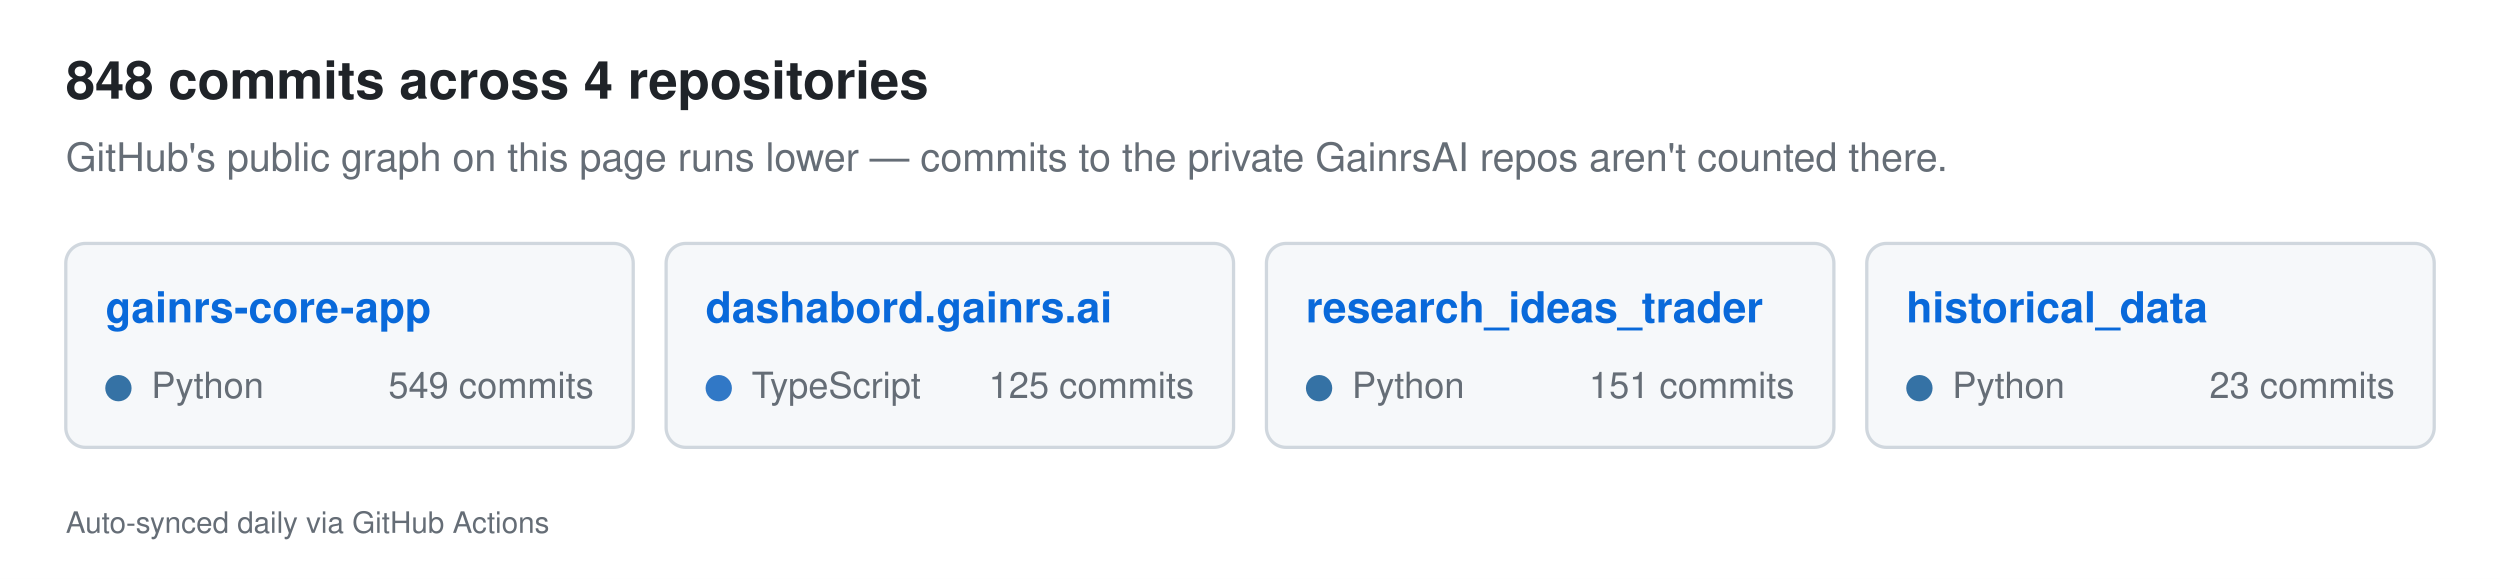
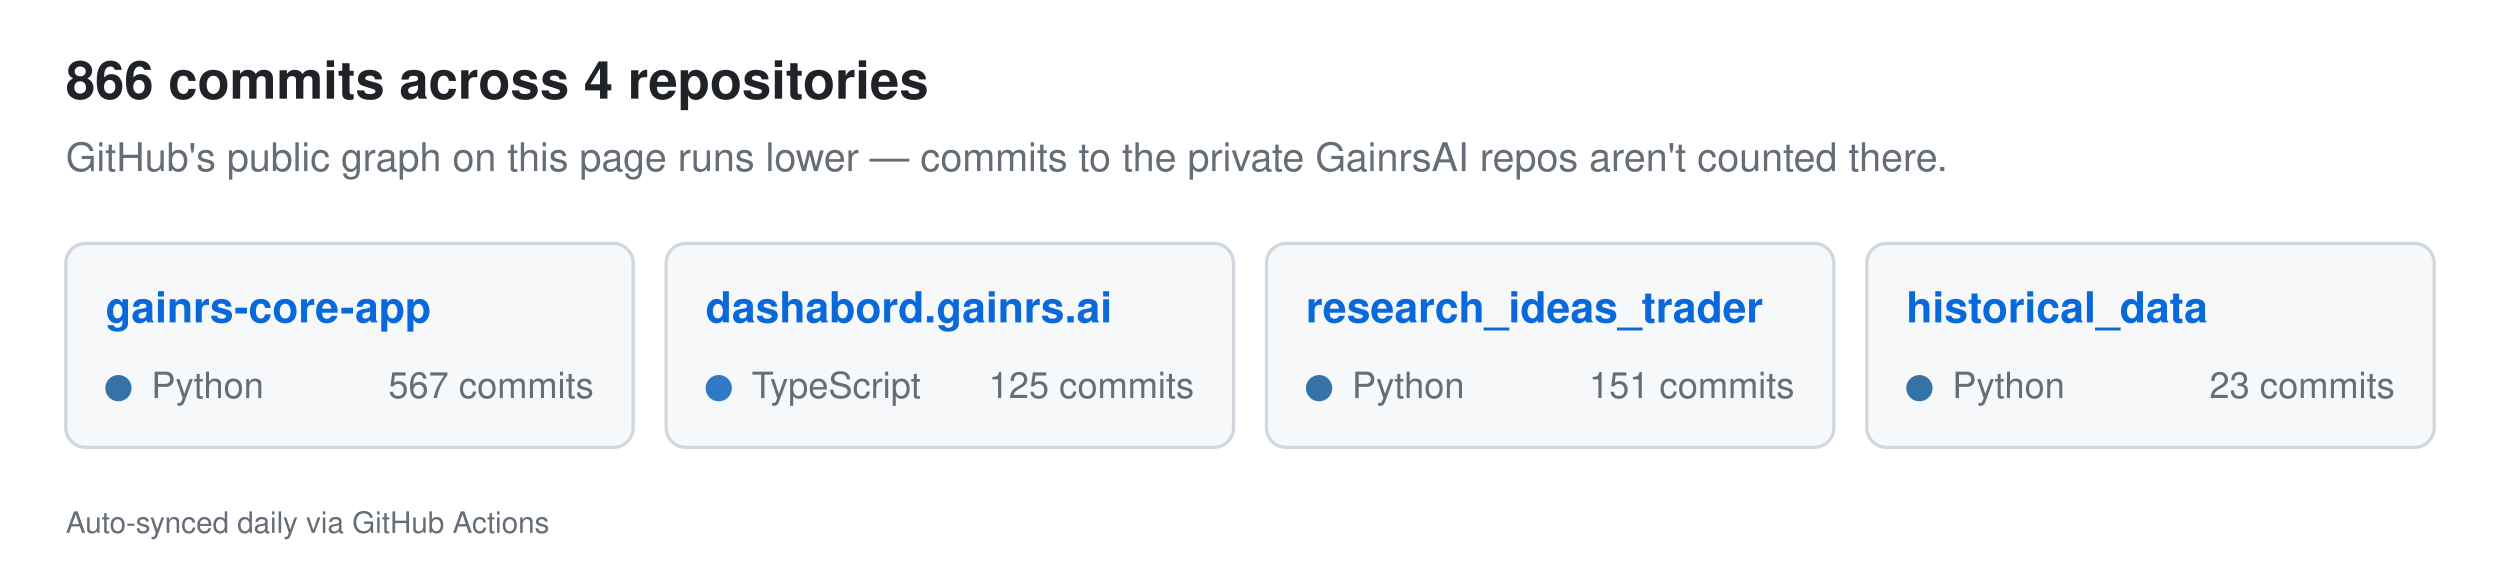
- <svg xmlns="http://www.w3.org/2000/svg" width="760" height="176" viewBox="0 0 760 176" font-family="-apple-system, BlinkMacSystemFont, 'Segoe UI', Helvetica, Arial, sans-serif" role="img" aria-label="848 commits across 4 repositories">
+ <svg xmlns="http://www.w3.org/2000/svg" width="760" height="176" viewBox="0 0 760 176" font-family="-apple-system, BlinkMacSystemFont, 'Segoe UI', Helvetica, Arial, sans-serif" role="img" aria-label="866 commits across 4 repositories">
  <rect width="760" height="176" fill="#ffffff" />
-   <text x="20" y="30" font-size="16" font-weight="600" fill="#1f2328">848 commits across 4 repositories</text>
+   <text x="20" y="30" font-size="16" font-weight="600" fill="#1f2328">866 commits across 4 repositories</text>
  <text x="20" y="52" font-size="12" fill="#656d76">GitHub's public graph on this page runs lower — commits to the private GainrsAI repos aren't counted there.</text>
  <rect x="20.0" y="74" width="172.5" height="62" rx="6" fill="#f6f8fa" stroke="#d0d7de" />
  <text x="32.0" y="98" font-size="13" font-weight="600" fill="#0969da">gainrs-core-app</text>
  <circle cx="36.0" cy="118" r="4" fill="#3572A5" />
  <text x="46.0" y="121" font-size="11" fill="#656d76">Python</text>
-   <text x="180.5" y="121" font-size="11" fill="#656d76" text-anchor="end">549 commits</text>
+   <text x="180.5" y="121" font-size="11" fill="#656d76" text-anchor="end">567 commits</text>
  <rect x="202.5" y="74" width="172.5" height="62" rx="6" fill="#f6f8fa" stroke="#d0d7de" />
  <text x="214.5" y="98" font-size="13" font-weight="600" fill="#0969da">dashabord.gainrs.ai</text>
  <circle cx="218.5" cy="118" r="4" fill="#3178c6" />
  <text x="228.5" y="121" font-size="11" fill="#656d76">TypeScript</text>
  <text x="363.0" y="121" font-size="11" fill="#656d76" text-anchor="end">125 commits</text>
  <rect x="385.0" y="74" width="172.5" height="62" rx="6" fill="#f6f8fa" stroke="#d0d7de" />
  <text x="397.0" y="98" font-size="13" font-weight="600" fill="#0969da">research_ideas_trader</text>
  <circle cx="401.0" cy="118" r="4" fill="#3572A5" />
  <text x="411.0" y="121" font-size="11" fill="#656d76">Python</text>
  <text x="545.5" y="121" font-size="11" fill="#656d76" text-anchor="end">151 commits</text>
  <rect x="567.5" y="74" width="172.5" height="62" rx="6" fill="#f6f8fa" stroke="#d0d7de" />
  <text x="579.5" y="98" font-size="13" font-weight="600" fill="#0969da">historical_data</text>
  <circle cx="583.5" cy="118" r="4" fill="#3572A5" />
  <text x="593.5" y="121" font-size="11" fill="#656d76">Python</text>
  <text x="728.0" y="121" font-size="11" fill="#656d76" text-anchor="end">23 commits</text>
  <text x="20" y="162" font-size="9" fill="#656d76">Auto-synced daily via GitHub Actions</text>
</svg>
